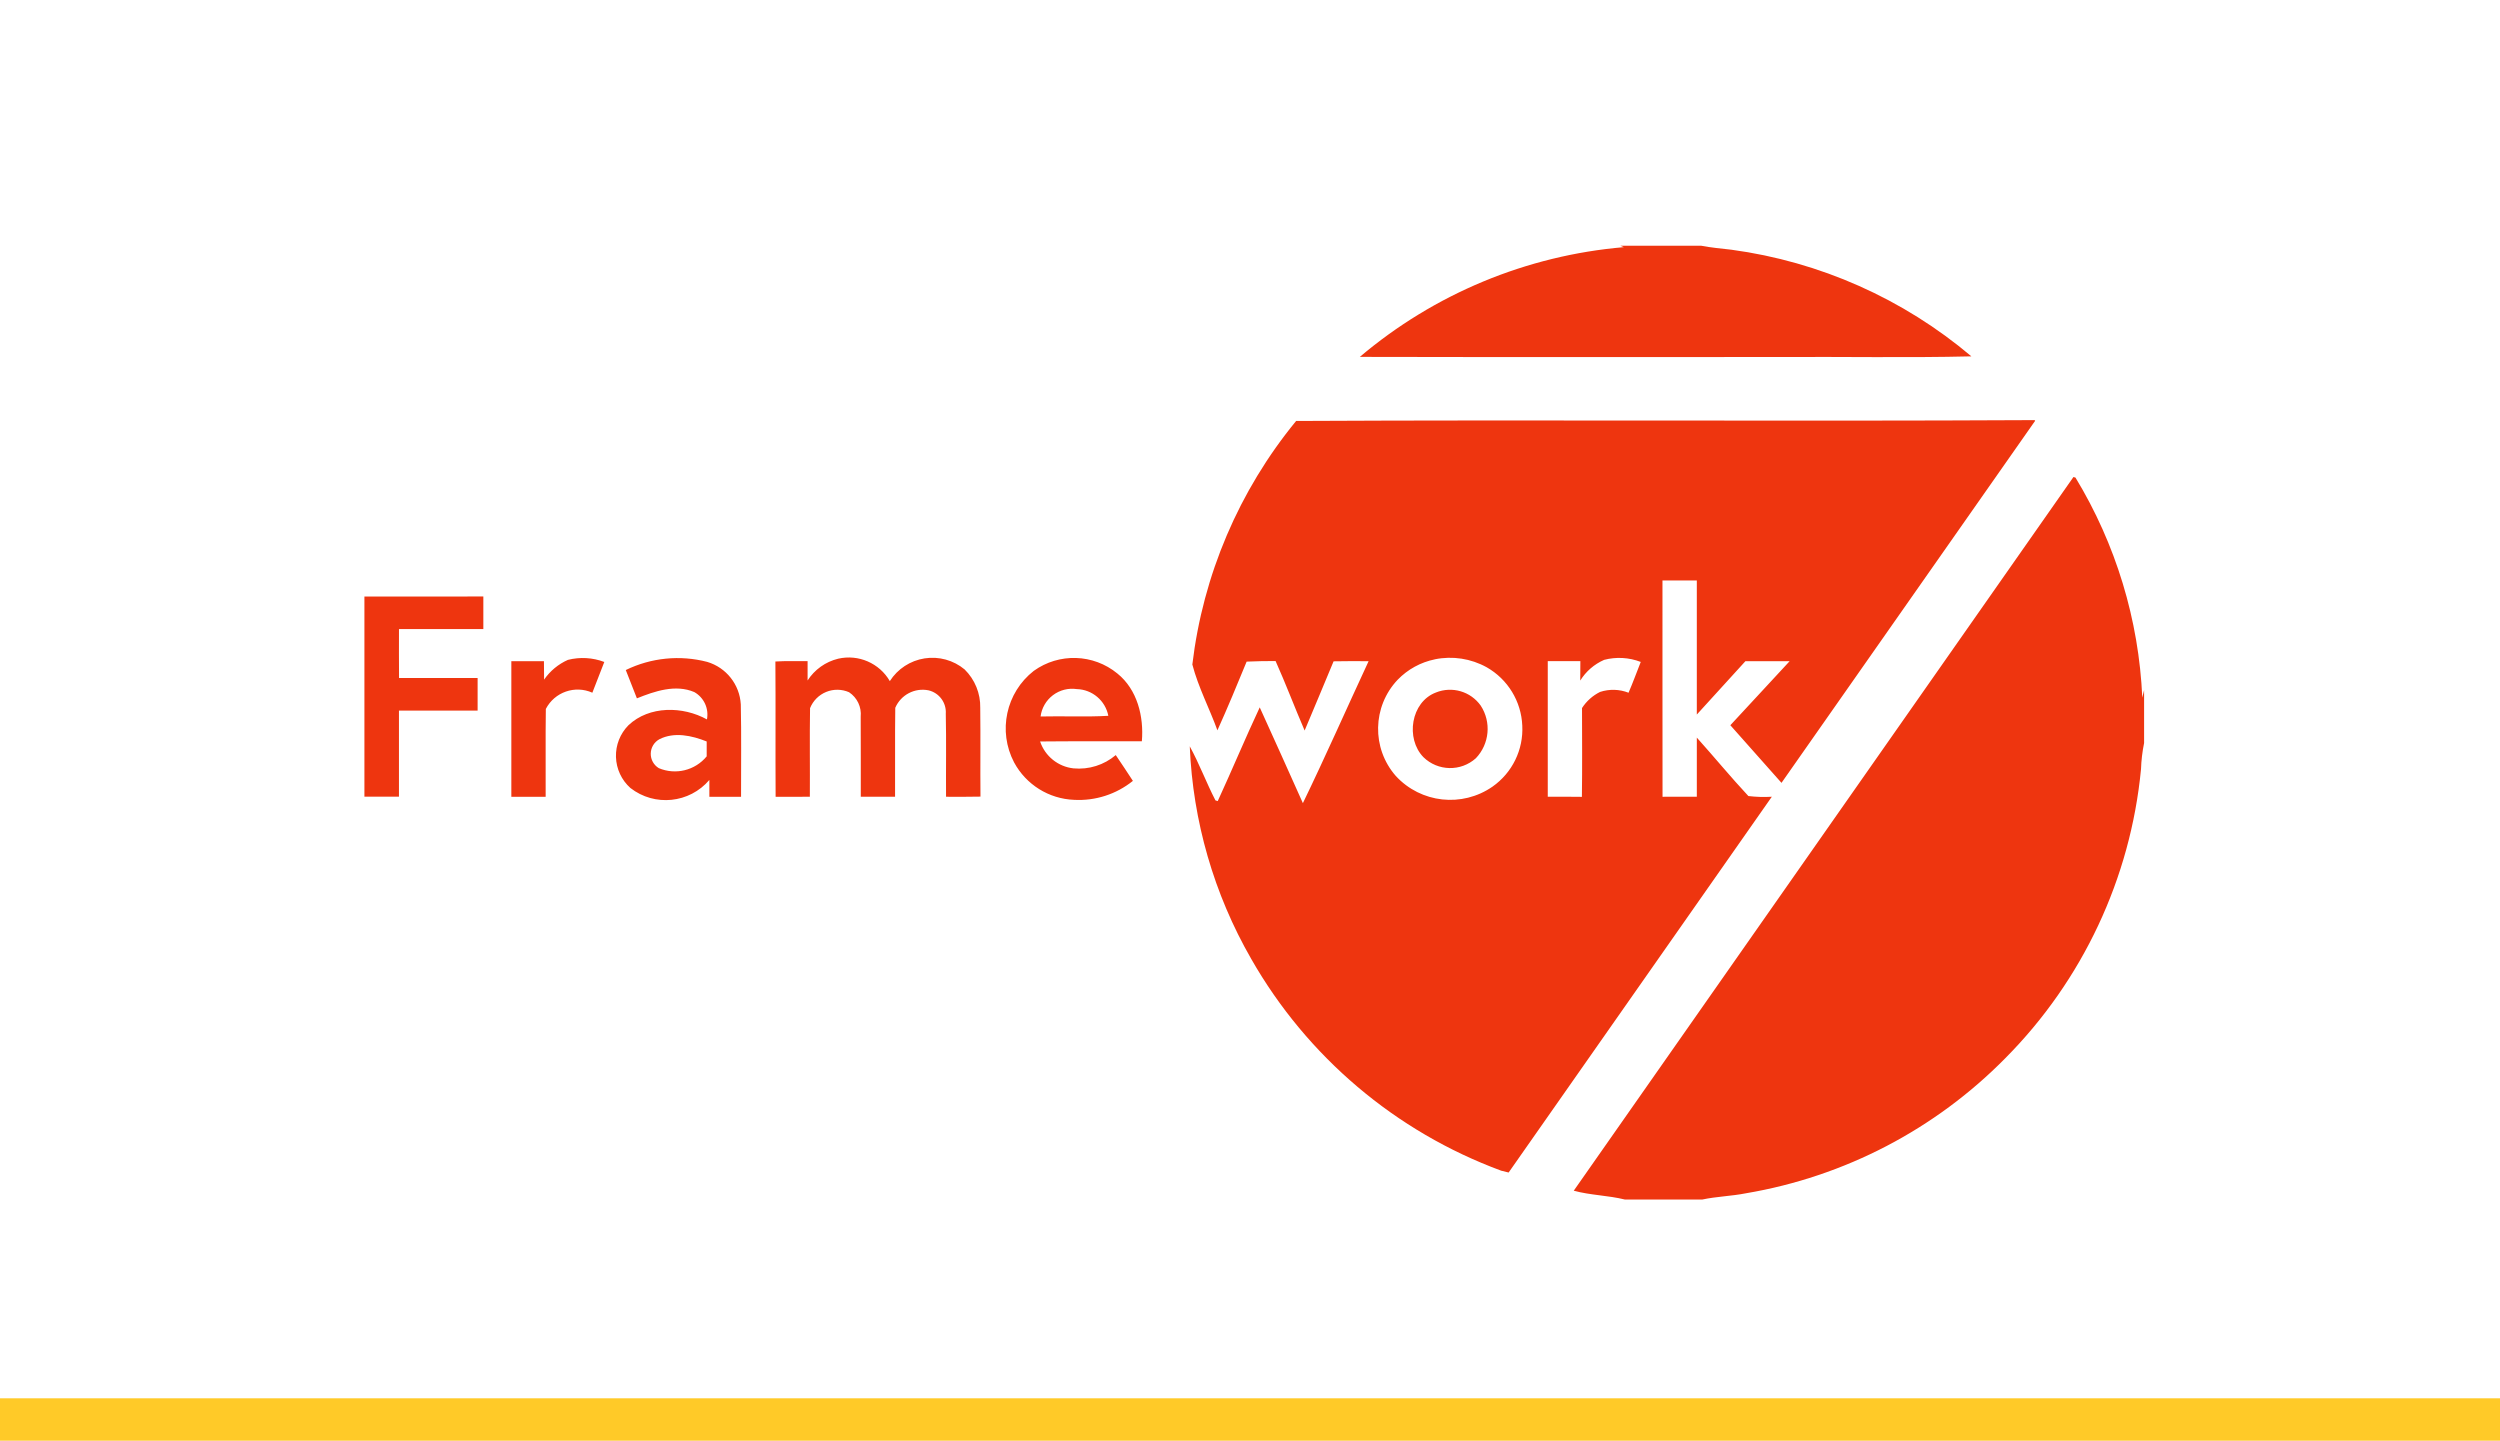
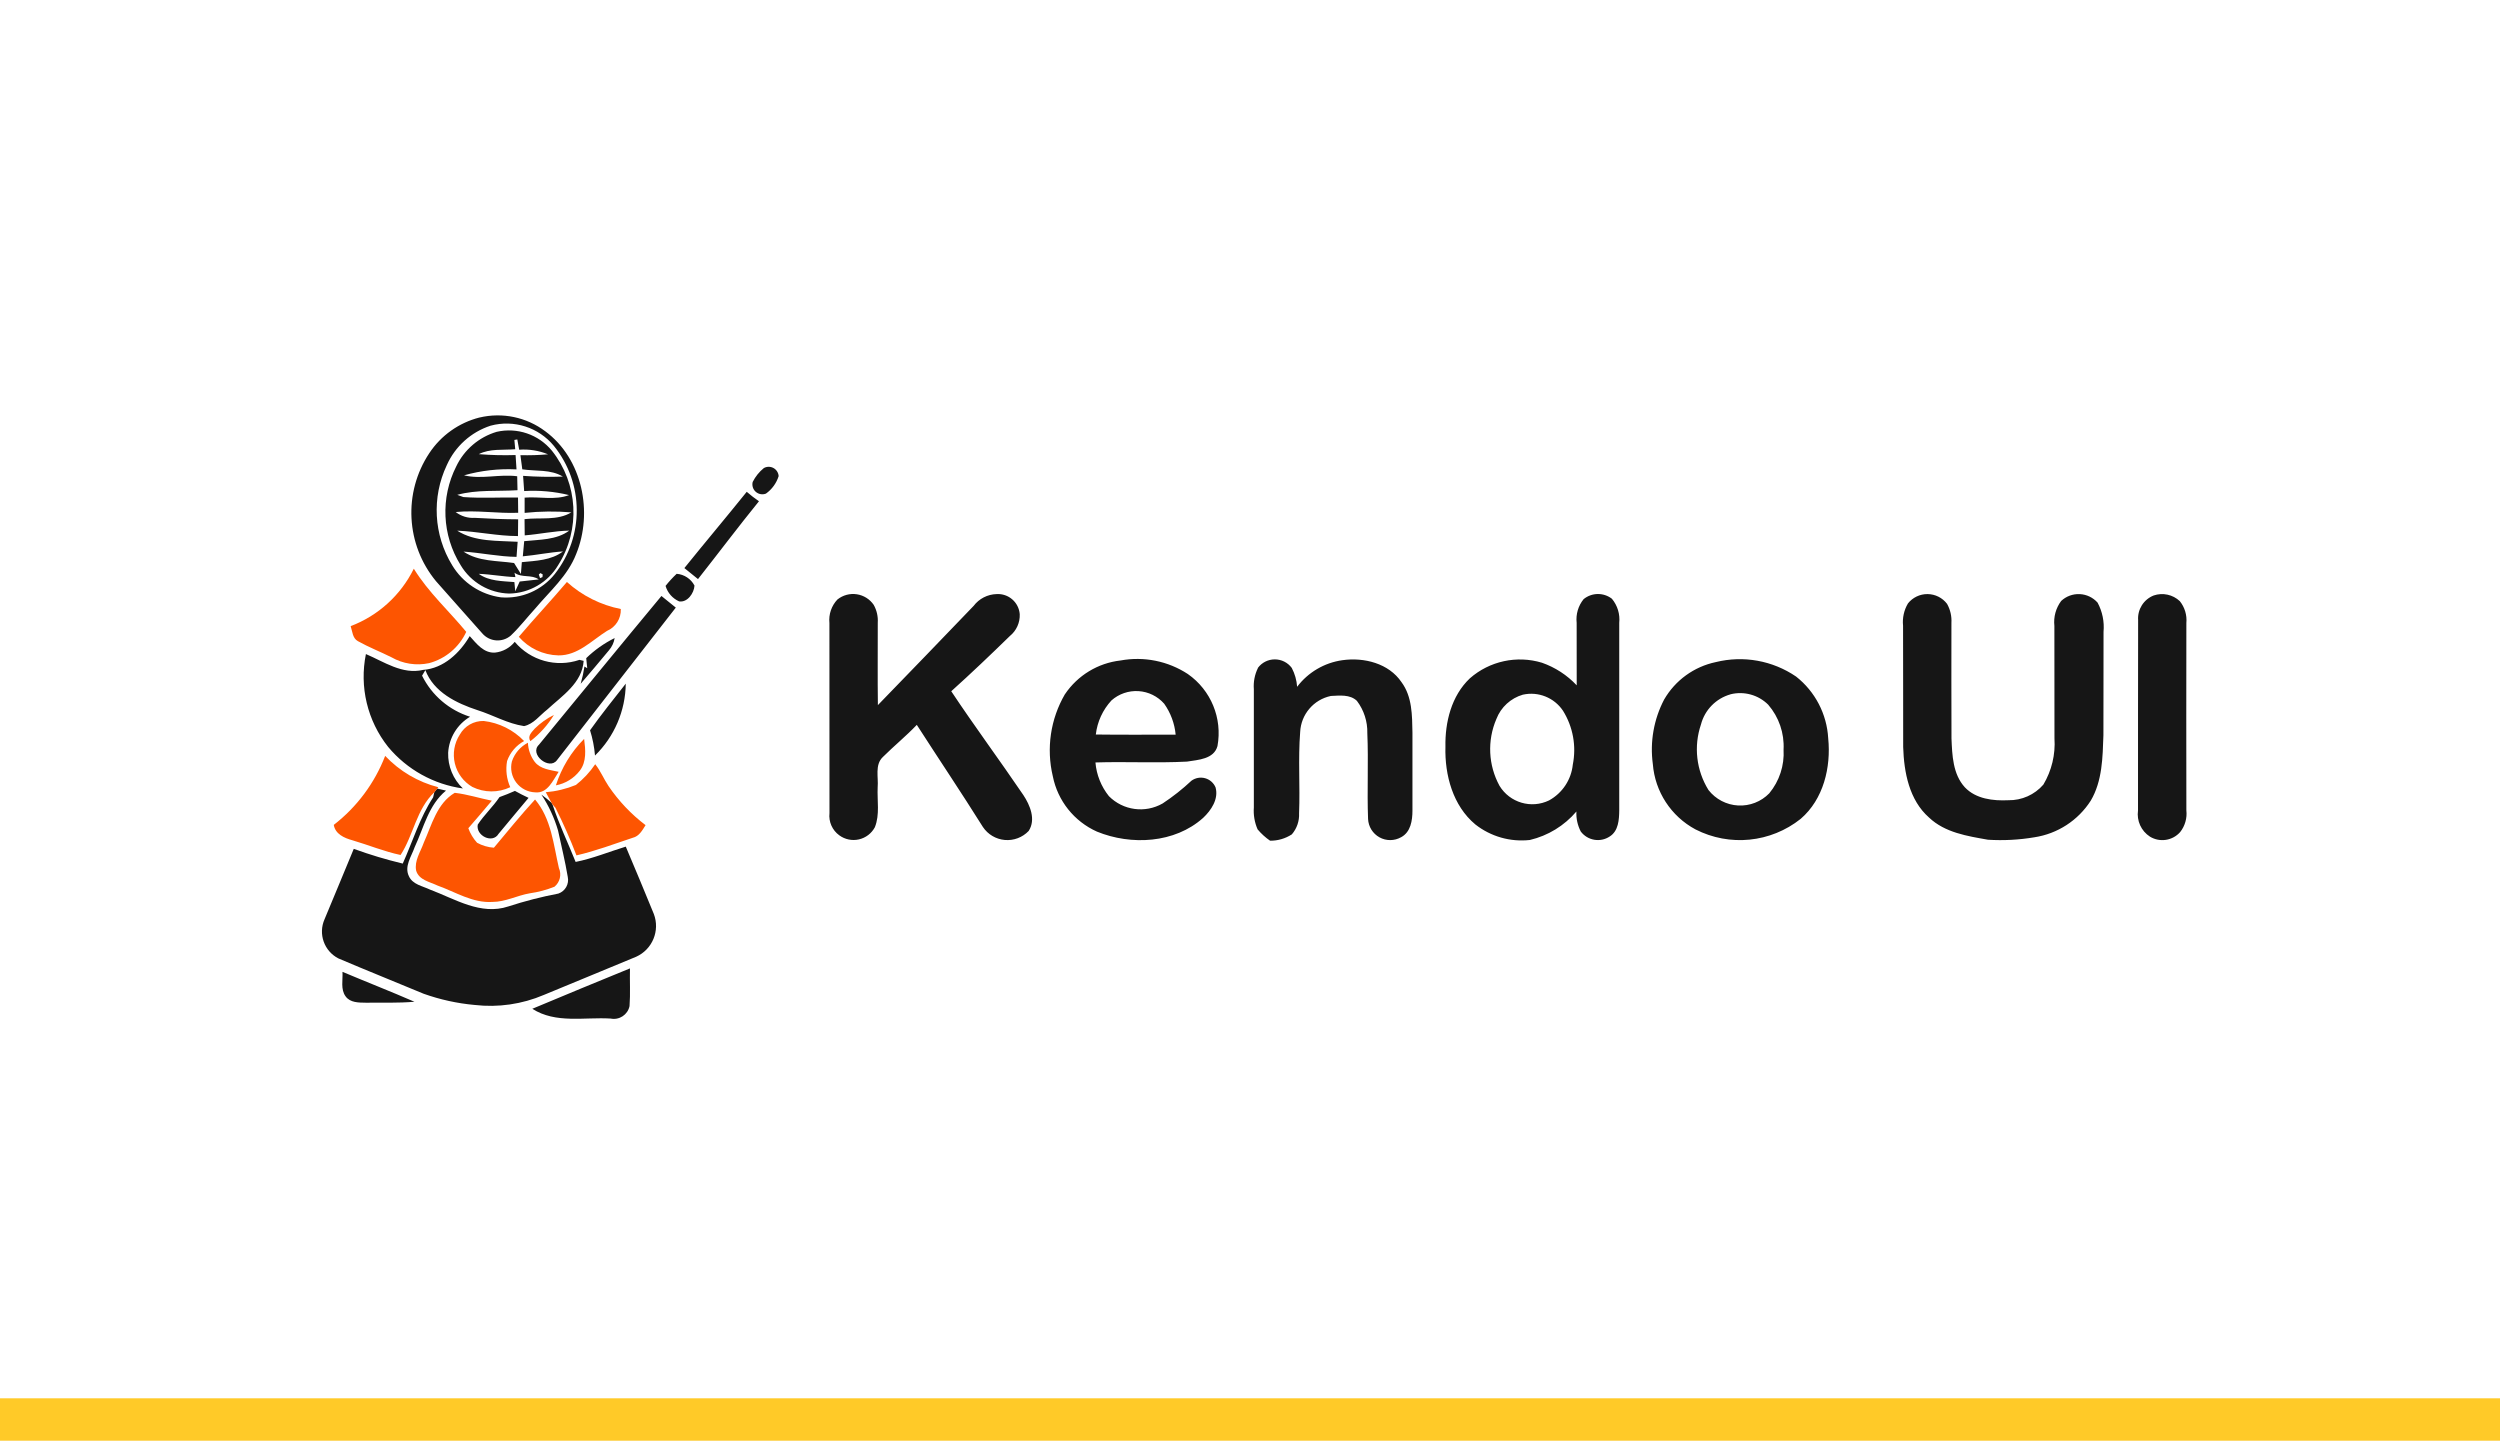
<svg xmlns="http://www.w3.org/2000/svg" width="295" height="170" viewBox="0 0 295 170">
-   <g id="t4-p5" transform="translate(-495 -958)">
-     <rect id="Rectangle_5331" data-name="Rectangle 5331" width="295" height="170" transform="translate(495 958)" fill="#fff" />
-     <rect id="Rectangle_5332" data-name="Rectangle 5332" width="295" height="5" transform="translate(495 1123)" fill="#ffca28" />
-     <path id="Path_100543" data-name="Path 100543" d="M135.443-38.287a4.445,4.445,0,0,1,5.281,1.548,5.015,5.015,0,0,1-.573,6.211,4.526,4.526,0,0,1-6.187-.127c-2.134-2.189-1.489-6.513,1.479-7.631m-46.66,2.831c2.666-.065,5.336.075,8-.079a3.9,3.9,0,0,0-3.723-3.153,3.754,3.754,0,0,0-4.272,3.232m-.8-5.384a8.1,8.1,0,0,1,9.862.312c2.361,1.9,3.136,5.089,2.889,8-4,.017-8.005-.024-12.006.021a4.692,4.692,0,0,0,3.943,3.174A6.739,6.739,0,0,0,97.66-30.9c.679,1.009,1.359,2.021,2.021,3.044a10.156,10.156,0,0,1-6.935,2.237,8.41,8.41,0,0,1-7.082-4.416A8.626,8.626,0,0,1,87.987-40.84m-26.7,1.15a5.972,5.972,0,0,1,3.62-2.584A5.6,5.6,0,0,1,71-39.629a5.953,5.953,0,0,1,8.819-1.383,6.165,6.165,0,0,1,1.85,4.547c.045,3.486-.007,6.976.027,10.466-1.355.034-2.711.017-4.063.017-.024-3.263.041-6.53-.031-9.79a2.656,2.656,0,0,0-2.031-2.769,3.52,3.52,0,0,0-3.929,2.059c-.051,3.5,0,7-.024,10.5-1.349,0-2.7,0-4.046,0-.01-3.147.014-6.293-.01-9.436a3.1,3.1,0,0,0-1.376-2.9,3.461,3.461,0,0,0-4.6,1.88c-.058,3.483,0,6.973-.024,10.455-1.349,0-2.694,0-4.039.007-.034-5.322.014-10.644-.027-15.966,1.263-.079,2.529-.034,3.8-.041q0,1.143,0,2.292M43.8-32.766a1.97,1.97,0,0,0-.062,3.407,4.866,4.866,0,0,0,5.651-1.39c0-.587,0-1.174,0-1.757-1.747-.7-3.826-1.16-5.59-.261M39.851-40.94a13.918,13.918,0,0,1,9.6-.957,5.558,5.558,0,0,1,3.963,5.01c.082,3.634.021,7.271.031,10.908-1.246,0-2.495,0-3.74,0,0-.662,0-1.325,0-1.987a6.771,6.771,0,0,1-9.323.944,5.109,5.109,0,0,1-.223-7.4c2.453-2.32,6.424-2.258,9.261-.686a3.046,3.046,0,0,0-1.489-3.225c-2.21-.95-4.674-.11-6.777.738-.436-1.115-.878-2.227-1.311-3.339m-9.642,1.132a6.747,6.747,0,0,1,2.814-2.333,7.154,7.154,0,0,1,4.293.247q-.695,1.817-1.41,3.627a4.238,4.238,0,0,0-5.49,1.915c-.051,3.455,0,6.914-.021,10.37q-2.028.005-4.049,0-.005-8,0-16c1.283,0,2.563,0,3.847,0,0,.727,0,1.451.017,2.175M9-49.607c4.677-.014,9.357-.007,14.034-.007q.005,1.925,0,3.847c-3.318,0-6.636,0-9.954,0,0,1.925-.014,3.847.007,5.772q4.637,0,9.272,0,.005,1.92,0,3.847-4.638,0-9.282,0-.005,5.08,0,10.157-2.038.01-4.076,0V-49.607M151.7,20.506q29.477-42.113,58.968-84.22l.24.072a54.689,54.689,0,0,1,7.882,25.969l.213-.9v6.249a18.683,18.683,0,0,0-.364,3.088,55.987,55.987,0,0,1-16,34.091,56.07,56.07,0,0,1-30.618,15.952c-1.705.34-3.455.374-5.154.738H157.74c-1.987-.494-4.063-.5-6.043-1.043m3.586-62.636a6.279,6.279,0,0,0-2.814,2.44c.014-.765.014-1.527.014-2.292q-1.925-.005-3.847,0-.005,8,0,16c1.342,0,2.683-.007,4.028.014.048-3.493.021-6.986.014-10.479a5.372,5.372,0,0,1,2.127-1.9,4.969,4.969,0,0,1,3.363.093c.518-1.2.964-2.423,1.441-3.634a7.055,7.055,0,0,0-4.327-.244m-19.967-.062a8.467,8.467,0,0,0-4.392,2.409,8.432,8.432,0,0,0-.22,11.351,8.735,8.735,0,0,0,11.416,1.259,8.273,8.273,0,0,0,3.51-7.2,8.322,8.322,0,0,0-4.2-6.883,8.938,8.938,0,0,0-6.115-.94m-28.618.614a55.674,55.674,0,0,1,12.247-28.738c29.043-.154,58.1.055,87.14-.1a.724.724,0,0,1,.065.079q-14.978,21.35-29.932,42.724c-2.007-2.272-4.028-4.533-6.036-6.8,2.323-2.529,4.68-5.027,7-7.559-1.74-.01-3.479,0-5.219,0-1.918,2.093-3.816,4.207-5.737,6.3q-.01-7.911,0-15.822c-1.352,0-2.7-.007-4.052,0,.007,8.506-.01,17.013.007,25.523,1.349,0,2.7,0,4.046-.007,0-2.323,0-4.65,0-6.973,2.045,2.278,3.994,4.653,6.084,6.894a15.474,15.474,0,0,0,2.766.082Q159.56-3.809,144.018,18.358c-.216-.055-.655-.165-.872-.216a56.5,56.5,0,0,1-29.5-24.987,54.857,54.857,0,0,1-7.254-25.087c1.136,2.066,1.952,4.289,3.033,6.379l.268.082c1.688-3.668,3.243-7.4,4.955-11.059,1.723,3.754,3.394,7.532,5.092,11.3,2.68-5.535,5.161-11.169,7.755-16.749-1.379-.01-2.755-.014-4.131.014-1.122,2.728-2.282,5.446-3.418,8.167-1.174-2.721-2.217-5.5-3.428-8.2-1.139.007-2.275.01-3.414.069-1.115,2.714-2.241,5.432-3.449,8.108-.944-2.6-2.254-5.075-2.954-7.751M157.211-91h9.546c1.174.223,2.364.333,3.551.467A55.379,55.379,0,0,1,198.624-77.95c-7.614.185-15.239.027-22.856.079-16.436-.01-32.873.024-49.309-.017a55.556,55.556,0,0,1,31.153-12.947l-.4-.165" transform="translate(529 1078)" fill="#ee350f" />
+   <g id="t4-p5" transform="translate(-180 -958)">
+     <rect id="Rectangle_5333" data-name="Rectangle 5333" width="295" height="170" transform="translate(180 958)" fill="#fff" />
+     <rect id="Rectangle_5334" data-name="Rectangle 5334" width="295" height="5" transform="translate(180 1123)" fill="#ffca28" />
+     <g id="Group_53810" data-name="Group 53810" transform="translate(911.644 1220.998)">
+       <path id="Path_100541" data-name="Path 100541" d="M-691.231-148.321c2.823,1.19,5.68,2.309,8.493,3.53-1.915.163-3.84.092-5.758.112-.82-.01-1.82,0-2.357-.735-.626-.833-.32-1.949-.378-2.908m22.4,4.36c3.83-1.619,7.68-3.184,11.523-4.765-.037,1.483.061,2.969-.051,4.449a1.891,1.891,0,0,1-2.235,1.469c-3.085-.19-6.469.626-9.238-1.153m-3.871-24.978c.616-.218,1.221-.466,1.82-.731q.786.439,1.609.82c-1.194,1.4-2.354,2.84-3.541,4.248-.718,1.2-2.694.218-2.456-1.085.755-1.156,1.792-2.1,2.568-3.252m-7.346-1.007c.344.082.687.163,1.034.241-2.058,1.684-2.622,4.374-3.7,6.676-.371,1.085-1.252,2.255-.677,3.428.442.98,1.619,1.16,2.493,1.578,2.942,1.1,5.979,3.071,9.238,1.986a48.8,48.8,0,0,1,5.9-1.517,1.7,1.7,0,0,0,1.112-1.976c-.306-1.837-.758-3.649-1.146-5.469a15.723,15.723,0,0,0-1.962-4.234,15.256,15.256,0,0,1,1.187.959l.119.2c.762,2.316,1.826,4.52,2.731,6.785,2.027-.408,3.945-1.2,5.918-1.806q1.679,3.959,3.309,7.945a3.985,3.985,0,0,1-2.088,5.051c-3.619,1.52-7.258,2.986-10.88,4.5a16.107,16.107,0,0,1-8.176,1.187,24.488,24.488,0,0,1-6.017-1.323c-3.35-1.4-6.724-2.745-10.061-4.17a3.568,3.568,0,0,1-1.633-4.619c1.139-2.775,2.32-5.53,3.449-8.309a52.742,52.742,0,0,0,5.779,1.738c1.173-2.612,2.007-5.4,3.585-7.812.037-.153.105-.463.143-.619.061-.078.184-.235.248-.31l.088-.112m18.04-6.877c1.33-1.884,2.792-3.683,4.211-5.5a12.055,12.055,0,0,1-3.629,8.483,13.91,13.91,0,0,0-.582-2.979m134.571-4.245a5.01,5.01,0,0,0-3.486,3.558,9.111,9.111,0,0,0,.888,7.734,4.766,4.766,0,0,0,7.17.391,7.412,7.412,0,0,0,1.69-5.16,7.494,7.494,0,0,0-1.813-5.3,4.7,4.7,0,0,0-4.449-1.228m-1.731-3.8a11.787,11.787,0,0,1,9.469,1.707,9.979,9.979,0,0,1,3.792,7.292c.344,3.415-.558,7.187-3.248,9.5a11.509,11.509,0,0,1-12.414,1.245,9.6,9.6,0,0,1-5.034-7.721,12.734,12.734,0,0,1,1.333-7.6,9.24,9.24,0,0,1,6.1-4.422m-54.038.687a2.489,2.489,0,0,1,4,0,5.646,5.646,0,0,1,.633,2.228,8.119,8.119,0,0,1,5.343-3.139c2.541-.361,5.479.367,6.979,2.6,1.262,1.707,1.248,3.915,1.286,5.942-.01,3.064.007,6.129,0,9.2,0,1.16-.2,2.541-1.337,3.146a2.613,2.613,0,0,1-3.9-2.156c-.129-3.371.058-6.748-.088-10.115a6.065,6.065,0,0,0-1.231-3.82c-.816-.782-2.034-.622-3.064-.578a4.563,4.563,0,0,0-3.629,4.262c-.252,3.187,0,6.391-.129,9.585a3.541,3.541,0,0,1-.854,2.486,4.611,4.611,0,0,1-2.568.748,7.373,7.373,0,0,1-1.473-1.34,5.479,5.479,0,0,1-.442-2.592q.015-6.969,0-13.941a4.826,4.826,0,0,1,.48-2.5m-17.278,3.816a7.134,7.134,0,0,0-1.85,4.027c3.139.041,6.279.017,9.421.014a7.509,7.509,0,0,0-1.354-3.649,4.4,4.4,0,0,0-6.217-.391m-5.49-.731a9.156,9.156,0,0,1,6.554-3.979,10.9,10.9,0,0,1,7.949,1.6,8.5,8.5,0,0,1,3.493,8.5c-.422,1.551-2.289,1.622-3.6,1.833-3.6.187-7.2-.017-10.8.1a7.337,7.337,0,0,0,1.588,3.976,5.253,5.253,0,0,0,6.343.861,25.51,25.51,0,0,0,3.4-2.684,1.883,1.883,0,0,1,2.843.789c.381,1.371-.51,2.7-1.469,3.6-3.347,3-8.489,3.272-12.527,1.619a9.1,9.1,0,0,1-5.207-6.527,13.179,13.179,0,0,1,1.428-9.687m-56.487-4.255a13.39,13.39,0,0,1,3.354-2.371,2.888,2.888,0,0,1-.684,1.459q-1.643,1.985-3.326,3.939a15.615,15.615,0,0,0,.449-2.041l.326.2c-.037-.4-.078-.792-.119-1.187m-13.748-2.6c.8.881,1.653,2.037,2.993,1.945a3.451,3.451,0,0,0,2.32-1.269,7.013,7.013,0,0,0,7.639,2.126c.122.031.367.088.493.119-.17,2.619-2.561,4.136-4.309,5.755-.874.673-1.592,1.7-2.721,1.942-1.925-.282-3.653-1.3-5.493-1.881-2.483-.813-5.17-2.119-6.156-4.724-.129.218-.258.435-.388.656a9.506,9.506,0,0,0,5.663,4.847,5.3,5.3,0,0,0-2.585,4.248,5.6,5.6,0,0,0,1.738,4.214,14,14,0,0,1-8.816-4.9,13.335,13.335,0,0,1-2.626-10.959c2.139.911,4.309,2.449,6.751,1.867,2.418-.177,4.323-1.99,5.5-3.99m8.18,12.805c4.816-5.843,9.6-11.714,14.441-17.536q.847.684,1.694,1.371-7.01,9-14.02,18c-.911,1.248-3.33-.718-2.116-1.83m190.523-17.6a3.058,3.058,0,0,1,3.085.667,3.584,3.584,0,0,1,.775,2.578q-.02,11.055,0,22.111a3.5,3.5,0,0,1-.731,2.561,2.809,2.809,0,0,1-3.564.541,3.148,3.148,0,0,1-1.411-3.092c.017-7.486-.017-14.972.014-22.458a2.911,2.911,0,0,1,1.833-2.908m-29,.946a2.922,2.922,0,0,1,4.622.044,4.091,4.091,0,0,1,.514,2.252c0,4.541-.017,9.081.007,13.622.082,1.986.156,4.217,1.578,5.772,1.3,1.374,3.333,1.612,5.129,1.524a5.342,5.342,0,0,0,4.136-1.843,9.439,9.439,0,0,0,1.309-5.466c-.01-4.422,0-8.843-.01-13.265a4.159,4.159,0,0,1,.8-2.939,3,3,0,0,1,4.3.2,6.1,6.1,0,0,1,.7,3.439c-.017,4.068.007,8.139-.014,12.21-.092,2.609-.122,5.394-1.493,7.714a9.615,9.615,0,0,1-6.656,4.323,23.91,23.91,0,0,1-5.466.289c-2.445-.432-5.085-.837-6.962-2.619-2.343-2.061-2.962-5.353-3.051-8.326-.017-4.772.01-9.544-.014-14.312a4.306,4.306,0,0,1,.575-2.622m-45.429,10.758a4.777,4.777,0,0,0-3.133,2.871,9.015,9.015,0,0,0,.367,7.884,4.532,4.532,0,0,0,5.85,1.724,5.459,5.459,0,0,0,2.8-4.224,8.777,8.777,0,0,0-1.156-6.353,4.516,4.516,0,0,0-4.728-1.9m7.166-11.275a2.683,2.683,0,0,1,3.33-.044,3.822,3.822,0,0,1,.867,2.85q0,11.066,0,22.128c-.014,1.085-.088,2.415-1.105,3.064a2.525,2.525,0,0,1-3.435-.575,4.618,4.618,0,0,1-.514-2.36,10.335,10.335,0,0,1-5.493,3.36,8.83,8.83,0,0,1-6.432-1.833c-2.653-2.207-3.622-5.83-3.53-9.166-.058-2.9.707-6.013,2.881-8.074a8.967,8.967,0,0,1,8.51-1.843,10.309,10.309,0,0,1,4.1,2.667q.005-3.689-.007-7.374a3.78,3.78,0,0,1,.826-2.8m-88.043.037a2.951,2.951,0,0,1,4.268.639,3.8,3.8,0,0,1,.48,2.122c.01,3.238-.031,6.476.014,9.71,3.785-3.884,7.534-7.8,11.3-11.71a3.515,3.515,0,0,1,2.711-1.391,2.579,2.579,0,0,1,2.728,2.367,3.149,3.149,0,0,1-1.163,2.578c-2.269,2.214-4.561,4.4-6.918,6.52,2.748,4.139,5.714,8.136,8.506,12.248.792,1.2,1.507,2.891.629,4.238a3.469,3.469,0,0,1-5.4-.469c-2.541-4.054-5.211-8.027-7.8-12.05-1.272,1.333-2.707,2.5-4.013,3.8-.963.922-.5,2.384-.605,3.561-.075,1.565.269,3.224-.33,4.717a2.849,2.849,0,0,1-4.194.959,2.844,2.844,0,0,1-1.163-2.622c-.01-7.476,0-14.955-.007-22.431a3.523,3.523,0,0,1,.956-2.789m-20.291-1.592a13.045,13.045,0,0,1,1.309-1.428,2.605,2.605,0,0,1,2.105,1.391c-.051.884-.823,2.017-1.813,1.864a2.888,2.888,0,0,1-1.6-1.826m2.218-2.105c2.432-3.017,4.932-5.983,7.36-9a16.311,16.311,0,0,0,1.442,1.116c-2.449,3.017-4.785,6.129-7.193,9.183-.534-.435-1.071-.871-1.609-1.3m9.387-11.805a1.176,1.176,0,0,1,1.738.956,4,4,0,0,1-1.5,2.064,1.173,1.173,0,0,1-1.565-1.371,5,5,0,0,1,1.326-1.65m-26.56,12.561c.034.109.105.327.143.435l.289-.126.027-.316-.269-.156-.19.163m-7.091-.075c1.211.881,2.782.85,4.207.973.027.269.082.813.105,1.085.177-.384.354-.765.524-1.15.752-.075,1.5-.163,2.248-.248-.857-.616-2.027-.15-2.864-.792l.109.517c-1.449-.048-2.881-.333-4.33-.384m4.207-15.805c.024.275.075.826.1,1.1-1.435.126-2.973-.1-4.3.582a38.538,38.538,0,0,0,4.343.105c.034.565.068,1.129.109,1.694a19.268,19.268,0,0,0-6.194.7c2.037.5,4.19-.167,6.275.109.014.548.027,1.1.037,1.646-2.367.156-4.8-.092-7.108.548.18.065.537.2.718.262,2.143.156,4.3.02,6.449.054q.01.9.02,1.8c-2.462.1-4.918-.333-7.374-.088a3.328,3.328,0,0,0,2.258.687c1.7.1,3.408.167,5.112.173,0,.656-.01,1.316-.02,1.976-2.408,0-4.772-.544-7.17-.636,2.1,1.343,4.745,1.167,7.132,1.309-.041.6-.085,1.19-.133,1.782-2.105-.027-4.166-.483-6.258-.622,1.752,1.187,3.966,1.058,5.969,1.347.279.425.527.867.806,1.292.027-.347.082-1.044.109-1.394,1.656-.163,3.479-.207,4.857-1.265-1.592.1-3.156.435-4.741.578.051-.6.109-1.194.163-1.789,1.789-.194,3.8-.119,5.316-1.245-1.765.034-3.5.422-5.255.561-.01-.639-.014-1.275-.02-1.915,1.833-.221,3.877.207,5.523-.8a29.569,29.569,0,0,0-5.513.061c0-.6,0-1.2,0-1.8,1.738-.146,3.581.337,5.245-.3a17.874,17.874,0,0,0-5.3-.476c-.037-.6-.082-1.194-.126-1.792a43.23,43.23,0,0,0,4.694.085c-1.432-.877-3.2-.616-4.789-.857-.075-.558-.15-1.112-.221-1.67a29.02,29.02,0,0,0,3.262-.1,7.529,7.529,0,0,0-3.408-.544c-.054-.3-.167-.908-.221-1.211l-.347.058m-2.092-.956a6.541,6.541,0,0,1,6.523,2.228,11.659,11.659,0,0,1,.735,13.506,6.851,6.851,0,0,1-5.758,3.35,6.877,6.877,0,0,1-5.748-3.354,11.88,11.88,0,0,1-.51-11.669,7.722,7.722,0,0,1,4.758-4.061m-.707-.728a8.564,8.564,0,0,0-5.177,4.666,12.432,12.432,0,0,0,.636,11.8,7.955,7.955,0,0,0,5.758,3.792,7.361,7.361,0,0,0,6.347-2.745,12.128,12.128,0,0,0-.1-15.125,7.227,7.227,0,0,0-7.462-2.388m-1.326-.959a9.331,9.331,0,0,1,7.778,1.626c4.381,3.238,5.656,9.571,3.632,14.492-.986,2.547-3.1,4.37-4.819,6.411-.969,1.061-1.85,2.207-2.891,3.2a2.389,2.389,0,0,1-3.367-.265c-1.83-2.044-3.636-4.109-5.459-6.156a12.7,12.7,0,0,1-.792-15.1,10.089,10.089,0,0,1,5.918-4.211" fill="#161616" />
+       <path id="Path_100542" data-name="Path 100542" d="M-678.957-128.411c.949-2.1,1.548-4.646,3.66-5.9,1.486.17,2.915.636,4.377.929-.911,1.1-1.843,2.17-2.772,3.248a5.141,5.141,0,0,0,1.031,1.714,4.79,4.79,0,0,0,1.986.585c1.605-1.908,3.167-3.854,4.857-5.687,1.922,2.272,2.17,5.313,2.816,8.091a1.875,1.875,0,0,1-.524,2.2,12.6,12.6,0,0,1-2.9.775c-1.5.252-2.888,1.024-4.432,1.02-2.33.15-4.35-1.18-6.466-1.932-.908-.439-2.194-.646-2.524-1.755-.235-1.17.517-2.224.891-3.282m20.237-9.282c.636.789,1.01,1.748,1.575,2.585a19.573,19.573,0,0,0,4.367,4.605c-.381.609-.758,1.316-1.52,1.493-2.2.731-4.374,1.558-6.636,2.075a60.732,60.732,0,0,0-2.476-5.615c-.085-.1-.258-.289-.344-.388l-.119-.2c-.231-.415-.456-.83-.68-1.248a12.052,12.052,0,0,0,3.558-.86,10.817,10.817,0,0,0,2.275-2.445m-30.849,7.156a18.9,18.9,0,0,0,6.064-8.142,13.1,13.1,0,0,0,6.268,3.7c-.051.068-.16.2-.211.275s-.187.231-.248.31c-2.122,1.993-2.466,5.075-3.99,7.411-1.949-.412-3.8-1.184-5.7-1.741-.942-.255-2.014-.735-2.184-1.816m21.019-7.483a3.858,3.858,0,0,1,1.891-2.207,4.021,4.021,0,0,0,.8,2.255c.67.864,1.84.956,2.826,1.177-.66.99-1.3,2.568-2.745,2.425a2.939,2.939,0,0,1-2.772-3.649m5.19,2.82a13.7,13.7,0,0,1,3.333-5.479c.16,1.258.316,2.69-.52,3.762a4.622,4.622,0,0,1-2.813,1.718m-11.339-5.983a3.143,3.143,0,0,1,2.83-1.612,7.881,7.881,0,0,1,4.758,2.367,4.342,4.342,0,0,0-2.007,2.357,5.269,5.269,0,0,0,.374,3.088,5.12,5.12,0,0,1-4.473-.031,4.382,4.382,0,0,1-1.483-6.17m8.836-.7a8.8,8.8,0,0,1,2.275-1.629,11.379,11.379,0,0,1-2.782,3.1c-.374-.585.15-1.051.507-1.466m-1.877-10.843c1.86-2.187,3.823-4.285,5.683-6.476A13.347,13.347,0,0,0-655.7-156a2.681,2.681,0,0,1-1.626,2.581c-1.806,1.133-3.449,2.922-5.738,2.891a6.394,6.394,0,0,1-4.677-2.2m-19.836-1.252a13.734,13.734,0,0,0,7.452-6.779c1.7,2.769,4.132,4.966,6.187,7.455a6.766,6.766,0,0,1-4.377,3.69,6.277,6.277,0,0,1-4.452-.694c-1.309-.653-2.68-1.184-3.956-1.9-.639-.347-.646-1.16-.854-1.772" transform="translate(-2.689 -35.134)" fill="#fd5501" />
+     </g>
  </g>
</svg>
